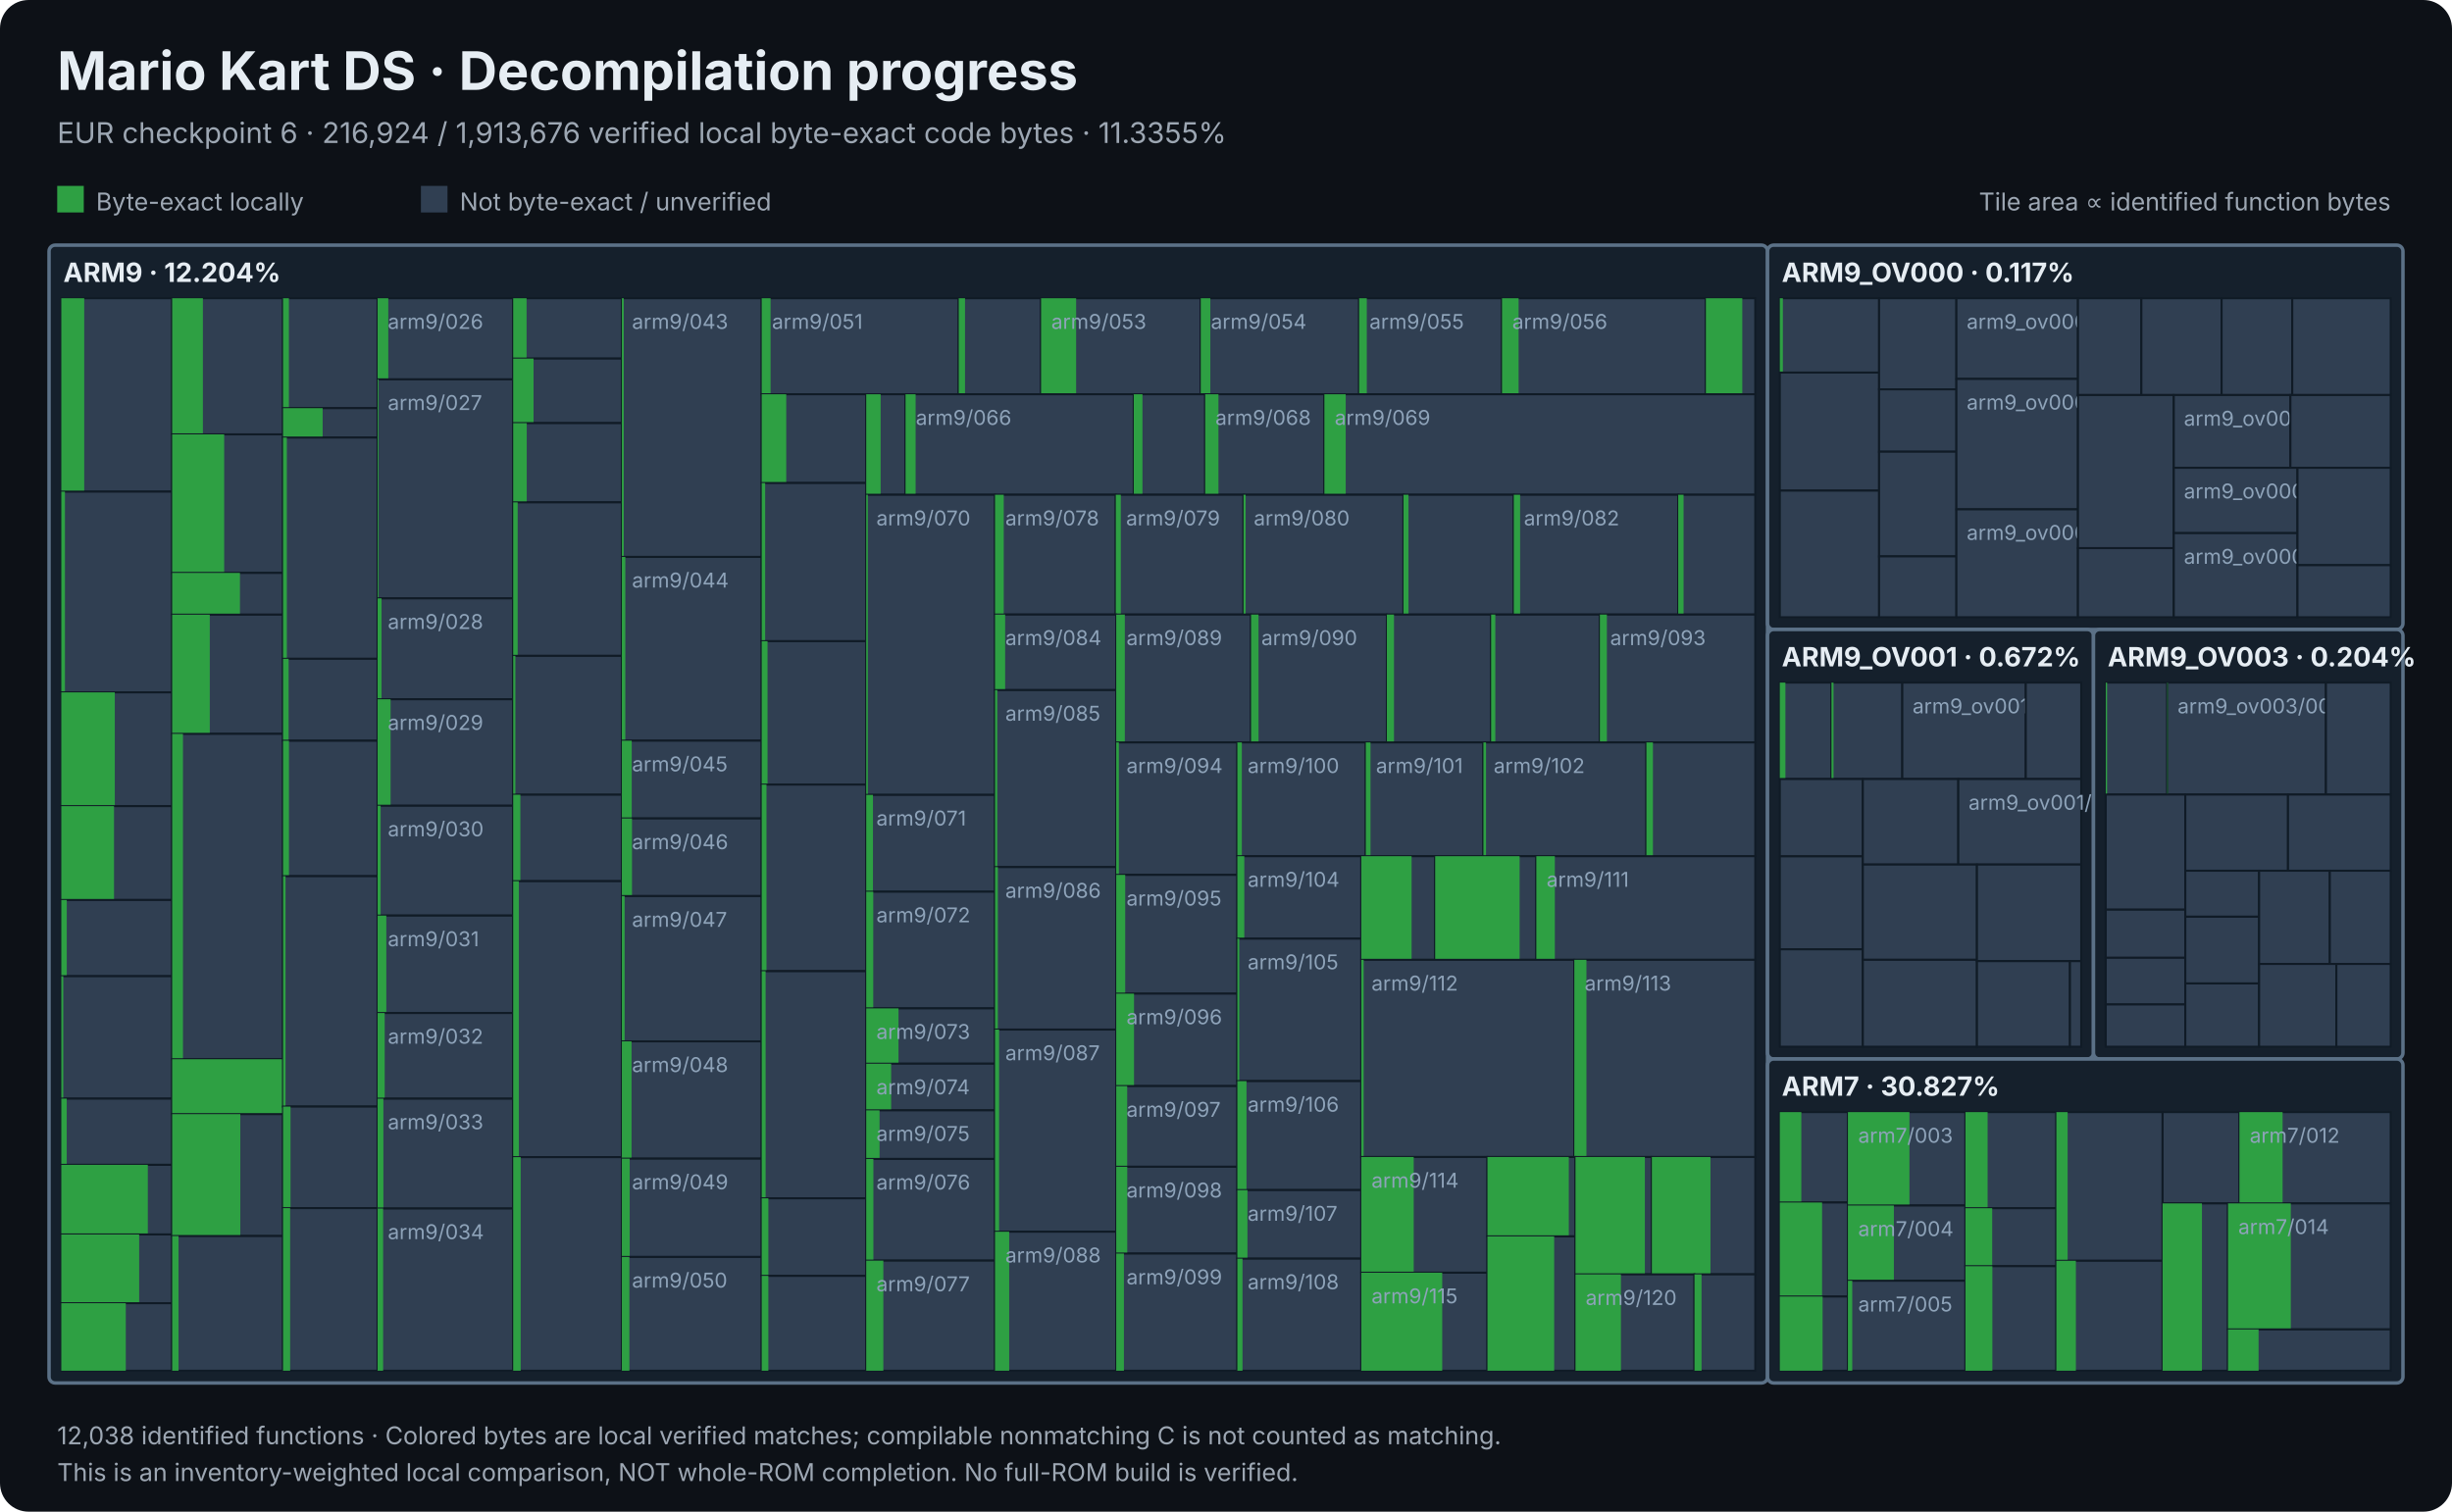
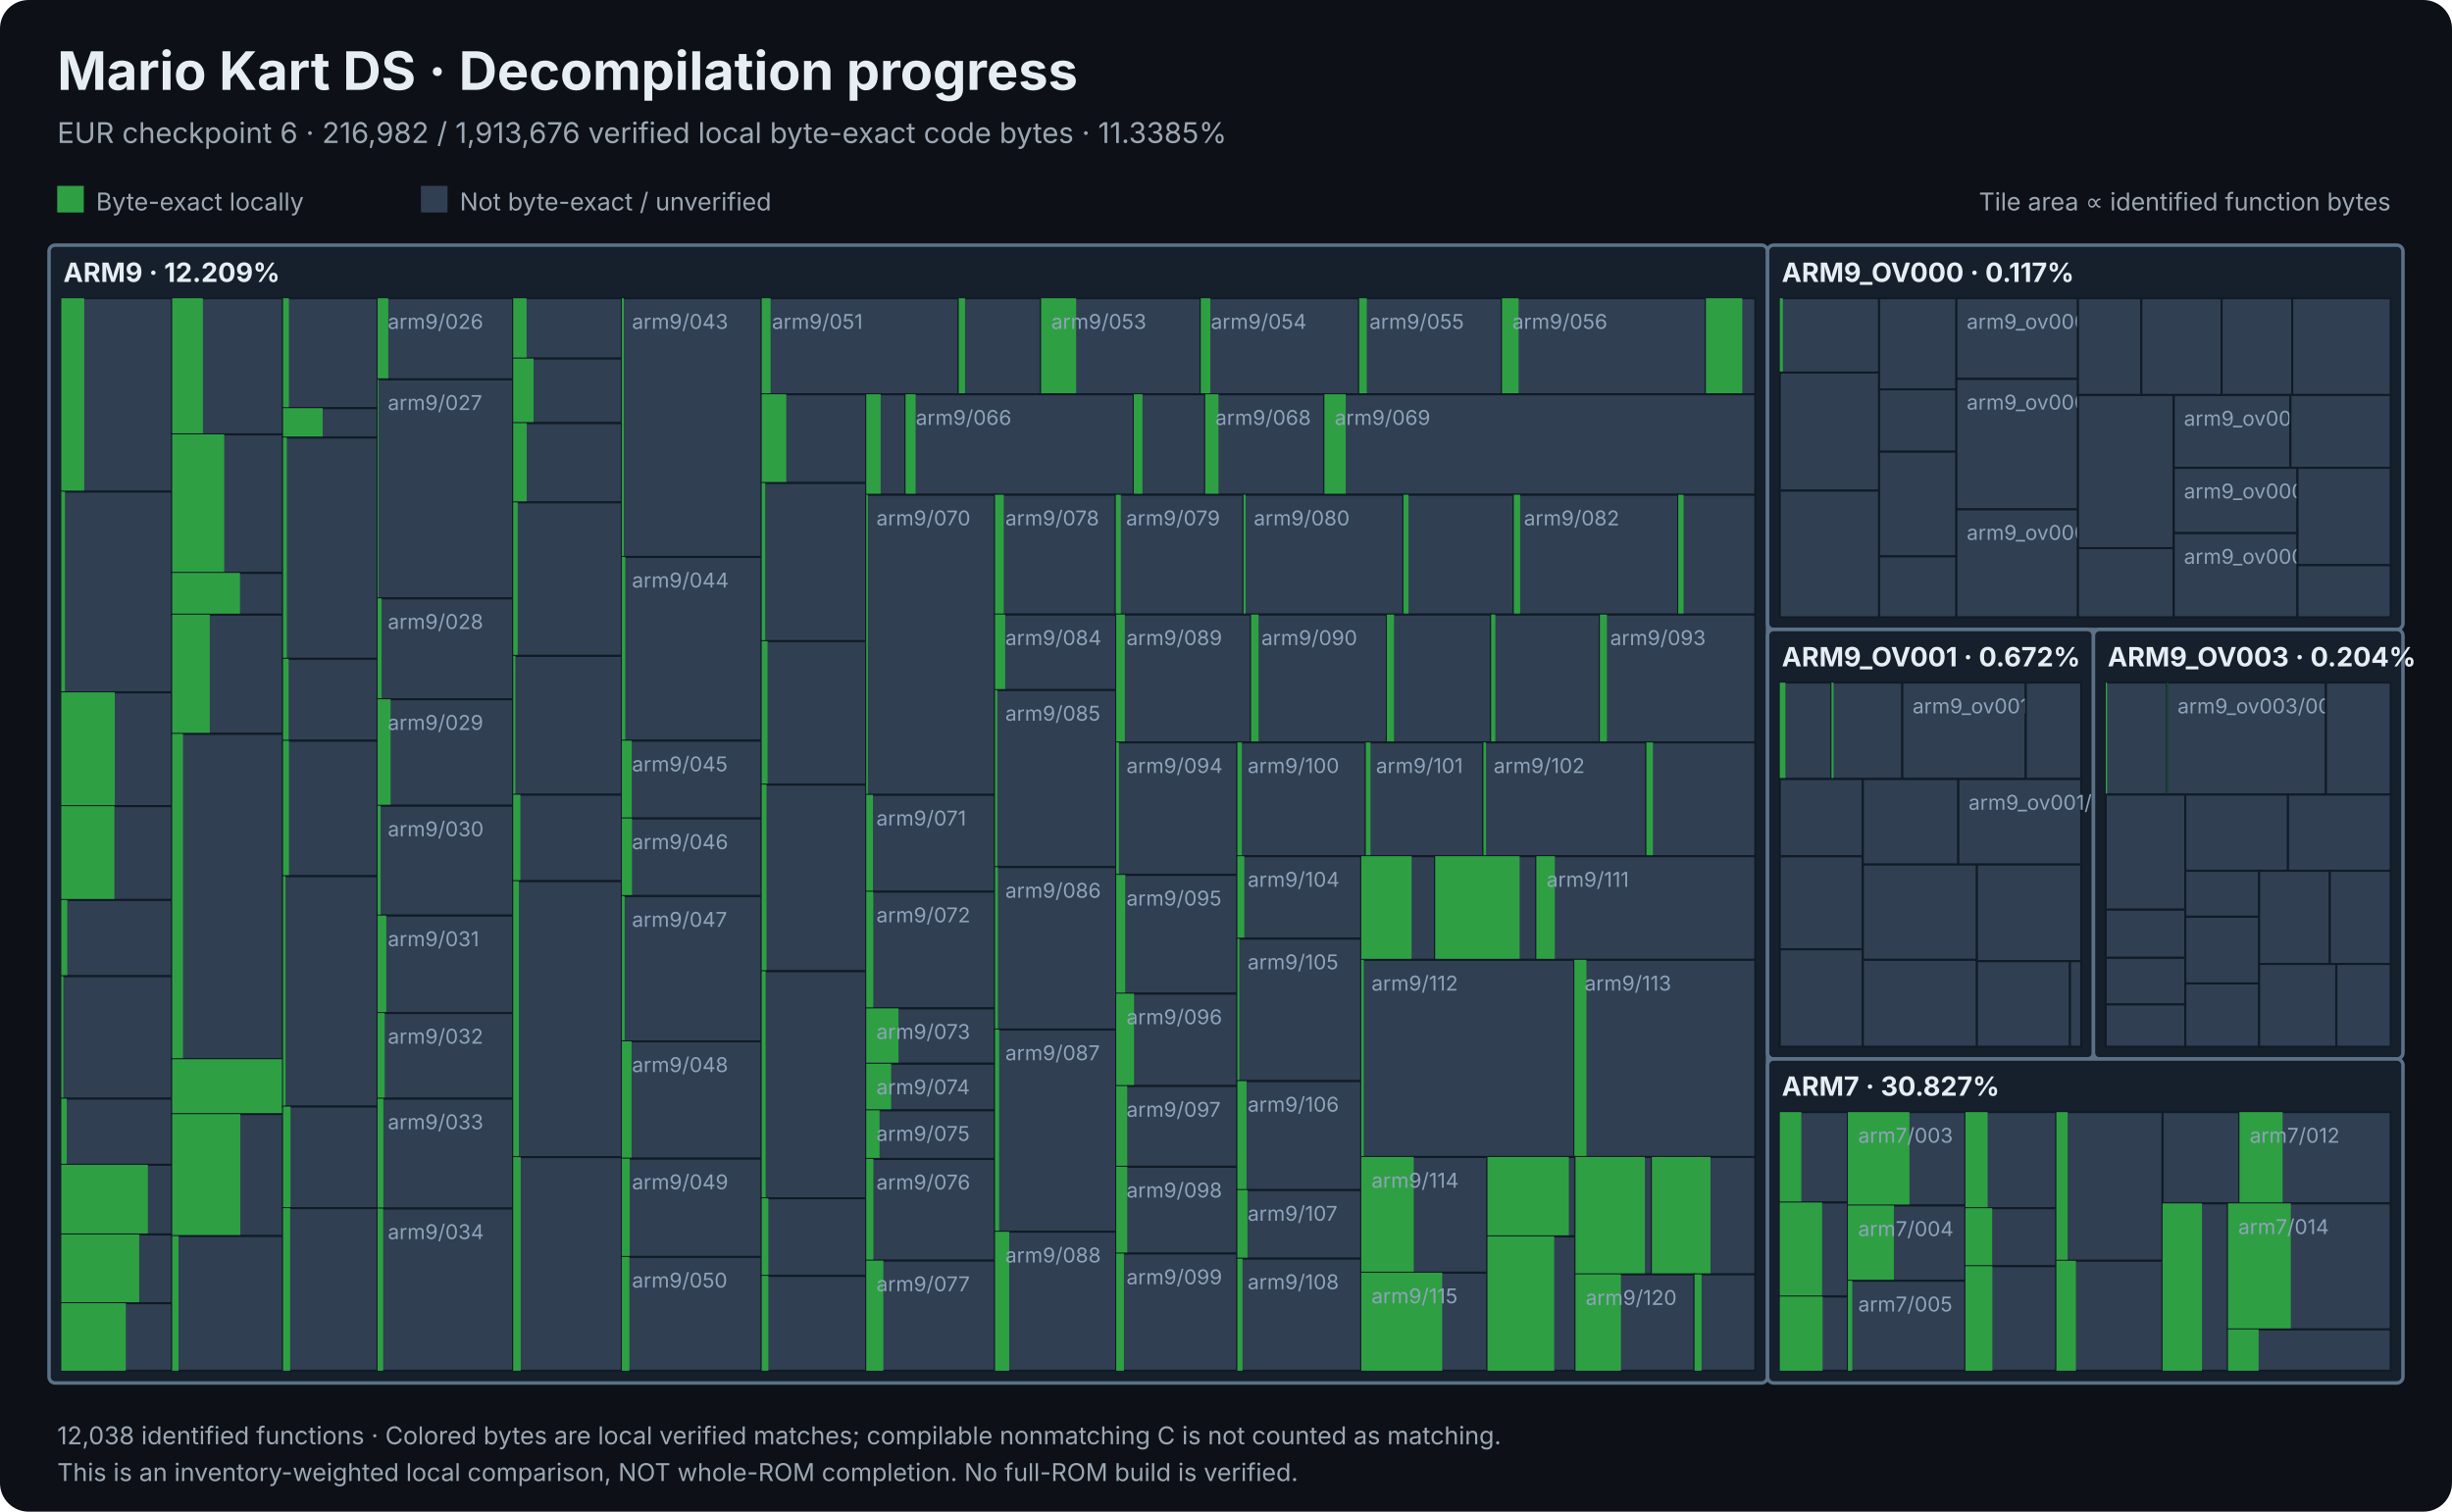
<svg xmlns="http://www.w3.org/2000/svg" viewBox="0 0 1200 740" width="1200" height="740" role="img" aria-label="Mario Kart DS local decompilation progress treemap">
  <rect width="1200" height="740" rx="14" fill="#0d1117" />
  <style>text{font-family:Inter,Segoe UI,Arial,sans-serif}.heading{fill:#e6edf3;font-weight:700}.light{fill:#9da7b3}.module{fill:#e6edf3;font-weight:700}.tile{fill:#8ea3b9;font-size:10px;pointer-events:none}</style>
  <text x="28" y="44" class="heading" font-size="26">Mario Kart DS · Decompilation progress</text>
-   <text x="28" y="70" class="light" font-size="14">EUR checkpoint 6 · 216,924 / 1,913,676 verified local byte-exact code bytes · 11.3355%</text>
+   <text x="28" y="70" class="light" font-size="14">EUR checkpoint 6 · 216,982 / 1,913,676 verified local byte-exact code bytes · 11.3385%</text>
  <rect x="28" y="91" width="13" height="13" fill="#2ea043" />
  <text x="47" y="103" class="light" font-size="12">Byte-exact locally</text>
  <rect x="206" y="91" width="13" height="13" fill="#303f52" />
  <text x="225" y="103" class="light" font-size="12">Not byte-exact / unverified</text>
  <text x="1170" y="103" text-anchor="end" class="light" font-size="12">Tile area ∝ identified function bytes</text>
  <rect x="24.00" y="120.00" width="841.03" height="557.00" rx="3" fill="#15202c" stroke="#5b7187" stroke-width="1.7" />
  <rect x="30.00" y="146.00" width="54.26" height="94.67" fill="#303f52" stroke="#101b26" stroke-width="1" />
  <rect x="30.00" y="146.00" width="11.215" height="94.67" fill="#2ea043" />
  <rect x="30.00" y="240.67" width="54.26" height="98.25" fill="#303f52" stroke="#101b26" stroke-width="1" />
  <rect x="30.00" y="240.67" width="1.788" height="98.25" fill="#2ea043" />
  <rect x="30.00" y="338.93" width="54.26" height="55.70" fill="#303f52" stroke="#101b26" stroke-width="1" />
  <rect x="30.00" y="338.93" width="26.177" height="55.70" fill="#2ea043" />
  <rect x="30.00" y="394.62" width="54.26" height="45.95" fill="#303f52" stroke="#101b26" stroke-width="1" />
-   <rect x="30.00" y="394.62" width="25.806" height="45.95" fill="#2ea043" />
+   <rect x="30.00" y="394.62" width="25.996" height="45.95" fill="#2ea043" />
  <rect x="30.00" y="440.57" width="54.26" height="37.31" fill="#303f52" stroke="#101b26" stroke-width="1" />
-   <rect x="30.00" y="440.57" width="2.672" height="37.31" fill="#2ea043" />
+   <rect x="30.00" y="440.57" width="2.922" height="37.31" fill="#2ea043" />
  <rect x="30.00" y="477.88" width="54.26" height="59.93" fill="#303f52" stroke="#101b26" stroke-width="1" />
  <rect x="30.00" y="477.88" width="0.977" height="59.93" fill="#2ea043" />
  <rect x="30.00" y="537.81" width="54.26" height="32.41" fill="#303f52" stroke="#101b26" stroke-width="1" />
  <rect x="30.00" y="537.81" width="2.653" height="32.41" fill="#2ea043" />
  <rect x="30.00" y="570.22" width="54.26" height="34.08" fill="#303f52" stroke="#101b26" stroke-width="1" />
  <rect x="30.00" y="570.22" width="42.338" height="34.08" fill="#2ea043" />
  <rect x="30.00" y="604.30" width="54.26" height="33.65" fill="#303f52" stroke="#101b26" stroke-width="1" />
  <rect x="30.00" y="604.30" width="38.109" height="33.65" fill="#2ea043" />
  <rect x="30.00" y="637.95" width="54.26" height="33.05" fill="#303f52" stroke="#101b26" stroke-width="1" />
  <rect x="30.00" y="637.95" width="31.558" height="33.05" fill="#2ea043" />
  <rect x="84.26" y="146.00" width="54.26" height="66.64" fill="#303f52" stroke="#101b26" stroke-width="1" />
  <rect x="84.26" y="146.00" width="15.034" height="66.64" fill="#2ea043" />
  <rect x="84.26" y="212.64" width="54.26" height="67.81" fill="#303f52" stroke="#101b26" stroke-width="1" />
  <rect x="84.26" y="212.64" width="25.451" height="67.81" fill="#2ea043" />
  <rect x="84.26" y="280.45" width="54.26" height="20.44" fill="#303f52" stroke="#101b26" stroke-width="1" />
  <rect x="84.26" y="280.45" width="33.169" height="20.44" fill="#2ea043" />
  <rect x="84.26" y="300.89" width="54.26" height="58.35" fill="#303f52" stroke="#101b26" stroke-width="1" />
  <rect x="84.26" y="300.89" width="18.409" height="58.35" fill="#2ea043" />
  <rect x="84.26" y="359.24" width="54.26" height="159.28" fill="#303f52" stroke="#101b26" stroke-width="1" />
  <rect x="84.26" y="359.24" width="5.281" height="159.28" fill="#2ea043" />
  <rect x="84.26" y="518.52" width="54.26" height="26.87" fill="#303f52" stroke="#101b26" stroke-width="1" />
  <rect x="84.26" y="518.52" width="54.265" height="26.87" fill="#2ea043" />
  <rect x="84.26" y="545.39" width="54.26" height="59.68" fill="#303f52" stroke="#101b26" stroke-width="1" />
  <rect x="84.26" y="545.39" width="33.344" height="59.68" fill="#2ea043" />
  <rect x="84.26" y="605.07" width="54.26" height="65.93" fill="#303f52" stroke="#101b26" stroke-width="1" />
  <rect x="84.26" y="605.07" width="3.119" height="65.93" fill="#2ea043" />
  <rect x="138.52" y="146.00" width="46.28" height="53.80" fill="#303f52" stroke="#101b26" stroke-width="1" />
  <rect x="138.52" y="146.00" width="2.861" height="53.80" fill="#2ea043" />
  <rect x="138.52" y="199.80" width="46.28" height="14.40" fill="#303f52" stroke="#101b26" stroke-width="1" />
  <rect x="138.52" y="199.80" width="19.378" height="14.40" fill="#2ea043" />
  <rect x="138.52" y="214.20" width="46.28" height="108.30" fill="#303f52" stroke="#101b26" stroke-width="1" />
  <rect x="138.52" y="214.20" width="1.864" height="108.30" fill="#2ea043" />
  <rect x="138.52" y="322.50" width="46.28" height="40.12" fill="#303f52" stroke="#101b26" stroke-width="1" />
  <rect x="138.52" y="322.50" width="2.733" height="40.12" fill="#2ea043" />
  <rect x="138.52" y="362.62" width="46.28" height="66.30" fill="#303f52" stroke="#101b26" stroke-width="1" />
  <rect x="138.52" y="362.62" width="2.894" height="66.30" fill="#2ea043" />
  <rect x="138.52" y="428.92" width="46.28" height="112.77" fill="#303f52" stroke="#101b26" stroke-width="1" />
  <rect x="138.52" y="428.92" width="1.227" height="112.77" fill="#2ea043" />
  <rect x="138.52" y="541.70" width="46.28" height="49.72" fill="#303f52" stroke="#101b26" stroke-width="1" />
  <rect x="138.52" y="541.70" width="3.659" height="49.72" fill="#2ea043" />
  <rect x="138.52" y="591.41" width="46.28" height="79.59" fill="#303f52" stroke="#101b26" stroke-width="1" />
  <rect x="138.52" y="591.41" width="3.476" height="79.59" fill="#2ea043" />
  <rect x="184.80" y="146.00" width="66.35" height="39.71" fill="#303f52" stroke="#101b26" stroke-width="1" />
  <rect x="184.80" y="146.00" width="5.225" height="39.71" fill="#2ea043" />
  <text x="189.8" y="161.0" class="tile">arm9/026</text>
  <rect x="184.80" y="185.71" width="66.35" height="107.21" fill="#303f52" stroke="#101b26" stroke-width="1" />
  <rect x="184.80" y="185.71" width="0.442" height="107.21" fill="#2ea043" />
  <text x="189.8" y="200.7" class="tile">arm9/027</text>
  <rect x="184.80" y="292.92" width="66.35" height="49.38" fill="#303f52" stroke="#101b26" stroke-width="1" />
  <rect x="184.80" y="292.92" width="1.930" height="49.38" fill="#2ea043" />
  <text x="189.8" y="307.9" class="tile">arm9/028</text>
  <rect x="184.80" y="342.31" width="66.35" height="52.12" fill="#303f52" stroke="#101b26" stroke-width="1" />
  <rect x="184.80" y="342.31" width="6.347" height="52.12" fill="#2ea043" />
  <text x="189.8" y="357.3" class="tile">arm9/029</text>
  <rect x="184.80" y="394.43" width="66.35" height="53.78" fill="#303f52" stroke="#101b26" stroke-width="1" />
  <rect x="184.80" y="394.43" width="1.471" height="53.78" fill="#2ea043" />
  <text x="189.8" y="409.4" class="tile">arm9/030</text>
  <rect x="184.80" y="448.21" width="66.35" height="47.69" fill="#303f52" stroke="#101b26" stroke-width="1" />
  <rect x="184.80" y="448.21" width="4.259" height="47.69" fill="#2ea043" />
  <text x="189.8" y="463.2" class="tile">arm9/031</text>
  <rect x="184.80" y="495.90" width="66.35" height="41.94" fill="#303f52" stroke="#101b26" stroke-width="1" />
  <rect x="184.80" y="495.90" width="3.462" height="41.94" fill="#2ea043" />
  <text x="189.8" y="510.9" class="tile">arm9/032</text>
  <rect x="184.80" y="537.83" width="66.35" height="53.77" fill="#303f52" stroke="#101b26" stroke-width="1" />
  <rect x="184.80" y="537.83" width="2.828" height="53.77" fill="#2ea043" />
  <text x="189.8" y="552.8" class="tile">arm9/033</text>
  <rect x="184.80" y="591.60" width="66.35" height="79.40" fill="#303f52" stroke="#101b26" stroke-width="1" />
  <rect x="184.80" y="591.60" width="2.699" height="79.40" fill="#2ea043" />
  <text x="189.8" y="606.6" class="tile">arm9/034</text>
  <rect x="251.16" y="146.00" width="53.18" height="29.53" fill="#303f52" stroke="#101b26" stroke-width="1" />
  <rect x="251.16" y="146.00" width="6.540" height="29.53" fill="#2ea043" />
  <rect x="251.16" y="175.53" width="53.18" height="31.60" fill="#303f52" stroke="#101b26" stroke-width="1" />
  <rect x="251.16" y="175.53" width="9.959" height="31.60" fill="#2ea043" />
  <rect x="251.16" y="207.13" width="53.18" height="38.79" fill="#303f52" stroke="#101b26" stroke-width="1" />
  <rect x="251.16" y="207.13" width="6.618" height="38.79" fill="#2ea043" />
  <rect x="251.16" y="245.92" width="53.18" height="75.14" fill="#303f52" stroke="#101b26" stroke-width="1" />
  <rect x="251.16" y="245.92" width="2.189" height="75.14" fill="#2ea043" />
  <rect x="251.16" y="321.06" width="53.18" height="67.98" fill="#303f52" stroke="#101b26" stroke-width="1" />
  <rect x="251.16" y="321.06" width="1.063" height="67.98" fill="#2ea043" />
  <rect x="251.16" y="389.04" width="53.18" height="42.31" fill="#303f52" stroke="#101b26" stroke-width="1" />
  <rect x="251.16" y="389.04" width="3.504" height="42.31" fill="#2ea043" />
  <rect x="251.16" y="431.36" width="53.18" height="135.10" fill="#303f52" stroke="#101b26" stroke-width="1" />
  <rect x="251.16" y="431.36" width="2.776" height="135.10" fill="#2ea043" />
  <rect x="251.16" y="566.45" width="53.18" height="104.55" fill="#303f52" stroke="#101b26" stroke-width="1" />
  <rect x="251.16" y="566.45" width="3.659" height="104.55" fill="#2ea043" />
  <rect x="304.34" y="146.00" width="68.42" height="126.63" fill="#303f52" stroke="#101b26" stroke-width="1" />
  <rect x="304.34" y="146.00" width="0.925" height="126.63" fill="#2ea043" />
  <text x="309.3" y="161.0" class="tile">arm9/043</text>
  <rect x="304.34" y="272.63" width="68.42" height="89.96" fill="#303f52" stroke="#101b26" stroke-width="1" />
  <rect x="304.34" y="272.63" width="1.690" height="89.96" fill="#2ea043" />
  <text x="309.3" y="287.6" class="tile">arm9/044</text>
  <rect x="304.34" y="362.58" width="68.42" height="38.08" fill="#303f52" stroke="#101b26" stroke-width="1" />
  <rect x="304.34" y="362.58" width="4.827" height="38.08" fill="#2ea043" />
  <text x="309.3" y="377.6" class="tile">arm9/045</text>
  <rect x="304.34" y="400.66" width="68.42" height="37.99" fill="#303f52" stroke="#101b26" stroke-width="1" />
  <rect x="304.34" y="400.66" width="4.953" height="37.99" fill="#2ea043" />
  <text x="309.3" y="415.7" class="tile">arm9/046</text>
  <rect x="304.34" y="438.65" width="68.42" height="71.12" fill="#303f52" stroke="#101b26" stroke-width="1" />
  <rect x="304.34" y="438.65" width="1.349" height="71.12" fill="#2ea043" />
  <text x="309.3" y="453.7" class="tile">arm9/047</text>
  <rect x="304.34" y="509.77" width="68.42" height="57.42" fill="#303f52" stroke="#101b26" stroke-width="1" />
  <rect x="304.34" y="509.77" width="4.731" height="57.42" fill="#2ea043" />
  <text x="309.3" y="524.8" class="tile">arm9/048</text>
  <rect x="304.34" y="567.19" width="68.42" height="48.12" fill="#303f52" stroke="#101b26" stroke-width="1" />
  <rect x="304.34" y="567.19" width="3.833" height="48.12" fill="#2ea043" />
  <text x="309.3" y="582.2" class="tile">arm9/049</text>
  <rect x="304.34" y="615.31" width="68.42" height="55.69" fill="#303f52" stroke="#101b26" stroke-width="1" />
  <rect x="304.34" y="615.31" width="3.681" height="55.69" fill="#2ea043" />
  <text x="309.3" y="630.3" class="tile">arm9/050</text>
  <rect x="372.77" y="146.00" width="96.43" height="47.00" fill="#303f52" stroke="#101b26" stroke-width="1" />
  <rect x="372.77" y="146.00" width="4.348" height="47.00" fill="#2ea043" />
  <text x="377.8" y="161.0" class="tile">arm9/051</text>
  <rect x="469.20" y="146.00" width="40.30" height="47.00" fill="#303f52" stroke="#101b26" stroke-width="1" />
  <rect x="469.20" y="146.00" width="3.076" height="47.00" fill="#2ea043" />
  <rect x="509.50" y="146.00" width="78.14" height="47.00" fill="#303f52" stroke="#101b26" stroke-width="1" />
  <rect x="509.50" y="146.00" width="17.155" height="47.00" fill="#2ea043" />
  <text x="514.5" y="161.0" class="tile">arm9/053</text>
  <rect x="587.64" y="146.00" width="77.53" height="47.00" fill="#303f52" stroke="#101b26" stroke-width="1" />
  <rect x="587.64" y="146.00" width="4.693" height="47.00" fill="#2ea043" />
  <text x="592.6" y="161.0" class="tile">arm9/054</text>
  <rect x="665.16" y="146.00" width="69.92" height="47.00" fill="#303f52" stroke="#101b26" stroke-width="1" />
  <rect x="665.16" y="146.00" width="3.738" height="47.00" fill="#2ea043" />
  <text x="670.2" y="161.0" class="tile">arm9/055</text>
  <rect x="735.08" y="146.00" width="99.77" height="47.00" fill="#303f52" stroke="#101b26" stroke-width="1" />
  <rect x="735.08" y="146.00" width="8.113" height="47.00" fill="#2ea043" />
  <text x="740.1" y="161.0" class="tile">arm9/056</text>
  <rect x="834.85" y="146.00" width="24.18" height="47.00" fill="#303f52" stroke="#101b26" stroke-width="1" />
  <rect x="834.85" y="146.00" width="17.817" height="47.00" fill="#2ea043" />
  <rect x="372.77" y="193.00" width="51.16" height="43.45" fill="#303f52" stroke="#101b26" stroke-width="1" />
  <rect x="372.77" y="193.00" width="12.017" height="43.45" fill="#2ea043" />
  <rect x="372.77" y="236.45" width="51.16" height="77.43" fill="#303f52" stroke="#101b26" stroke-width="1" />
  <rect x="372.77" y="236.45" width="1.698" height="77.43" fill="#2ea043" />
  <rect x="372.77" y="313.88" width="51.16" height="70.22" fill="#303f52" stroke="#101b26" stroke-width="1" />
  <rect x="372.77" y="313.88" width="2.857" height="70.22" fill="#2ea043" />
  <rect x="372.77" y="384.09" width="51.16" height="91.33" fill="#303f52" stroke="#101b26" stroke-width="1" />
  <rect x="372.77" y="384.09" width="2.347" height="91.33" fill="#2ea043" />
  <rect x="372.77" y="475.43" width="51.16" height="111.18" fill="#303f52" stroke="#101b26" stroke-width="1" />
  <rect x="372.77" y="475.43" width="1.917" height="111.18" fill="#2ea043" />
  <rect x="372.77" y="586.61" width="51.16" height="37.96" fill="#303f52" stroke="#101b26" stroke-width="1" />
  <rect x="372.77" y="586.61" width="3.266" height="37.96" fill="#2ea043" />
  <rect x="372.77" y="624.57" width="51.16" height="46.43" fill="#303f52" stroke="#101b26" stroke-width="1" />
  <rect x="372.77" y="624.57" width="3.261" height="46.43" fill="#2ea043" />
  <rect x="423.93" y="193.00" width="19.24" height="49.20" fill="#303f52" stroke="#101b26" stroke-width="1" />
  <rect x="423.93" y="193.00" width="7.054" height="49.20" fill="#2ea043" />
  <rect x="443.17" y="193.00" width="111.70" height="49.20" fill="#303f52" stroke="#101b26" stroke-width="1" />
  <rect x="443.17" y="193.00" width="4.926" height="49.20" fill="#2ea043" />
  <text x="448.2" y="208.0" class="tile">arm9/066</text>
  <rect x="554.87" y="193.00" width="34.95" height="49.20" fill="#303f52" stroke="#101b26" stroke-width="1" />
  <rect x="554.87" y="193.00" width="4.243" height="49.20" fill="#2ea043" />
  <rect x="589.82" y="193.00" width="58.33" height="49.20" fill="#303f52" stroke="#101b26" stroke-width="1" />
  <rect x="589.82" y="193.00" width="6.484" height="49.20" fill="#2ea043" />
  <text x="594.8" y="208.0" class="tile">arm9/068</text>
  <rect x="648.15" y="193.00" width="210.88" height="49.20" fill="#303f52" stroke="#101b26" stroke-width="1" />
  <rect x="648.15" y="193.00" width="10.435" height="49.20" fill="#2ea043" />
  <text x="653.2" y="208.0" class="tile">arm9/069</text>
  <rect x="423.93" y="242.20" width="63.03" height="146.92" fill="#303f52" stroke="#101b26" stroke-width="1" />
  <rect x="423.93" y="242.20" width="0.789" height="146.92" fill="#2ea043" />
  <text x="428.9" y="257.2" class="tile">arm9/070</text>
  <rect x="423.93" y="389.12" width="63.03" height="47.39" fill="#303f52" stroke="#101b26" stroke-width="1" />
  <rect x="423.93" y="389.12" width="3.287" height="47.39" fill="#2ea043" />
  <text x="428.9" y="404.1" class="tile">arm9/071</text>
  <rect x="423.93" y="436.51" width="63.03" height="57.12" fill="#303f52" stroke="#101b26" stroke-width="1" />
  <rect x="423.93" y="436.51" width="3.436" height="57.12" fill="#2ea043" />
  <text x="428.9" y="451.5" class="tile">arm9/072</text>
  <rect x="423.93" y="493.63" width="63.03" height="27.06" fill="#303f52" stroke="#101b26" stroke-width="1" />
  <rect x="423.93" y="493.63" width="15.793" height="27.06" fill="#2ea043" />
  <text x="428.9" y="508.6" class="tile">arm9/073</text>
  <rect x="423.93" y="520.70" width="63.03" height="22.84" fill="#303f52" stroke="#101b26" stroke-width="1" />
  <rect x="423.93" y="520.70" width="12.192" height="22.84" fill="#2ea043" />
  <text x="428.9" y="535.7" class="tile">arm9/074</text>
  <rect x="423.93" y="543.54" width="63.03" height="23.80" fill="#303f52" stroke="#101b26" stroke-width="1" />
  <rect x="423.93" y="543.54" width="6.518" height="23.80" fill="#2ea043" />
  <text x="428.9" y="558.5" class="tile">arm9/075</text>
  <rect x="423.93" y="567.34" width="63.03" height="49.77" fill="#303f52" stroke="#101b26" stroke-width="1" />
  <rect x="423.93" y="567.34" width="3.505" height="49.77" fill="#2ea043" />
  <text x="428.9" y="582.3" class="tile">arm9/076</text>
  <rect x="423.93" y="617.11" width="63.03" height="53.89" fill="#303f52" stroke="#101b26" stroke-width="1" />
  <rect x="423.93" y="617.11" width="8.371" height="53.89" fill="#2ea043" />
  <text x="428.9" y="632.1" class="tile">arm9/077</text>
  <rect x="486.96" y="242.20" width="59.11" height="58.65" fill="#303f52" stroke="#101b26" stroke-width="1" />
  <rect x="486.96" y="242.20" width="4.270" height="58.65" fill="#2ea043" />
  <text x="492.0" y="257.2" class="tile">arm9/078</text>
  <rect x="546.07" y="242.20" width="62.50" height="58.65" fill="#303f52" stroke="#101b26" stroke-width="1" />
  <rect x="546.07" y="242.20" width="2.443" height="58.65" fill="#2ea043" />
  <text x="551.1" y="257.2" class="tile">arm9/079</text>
  <rect x="608.57" y="242.20" width="78.28" height="58.65" fill="#303f52" stroke="#101b26" stroke-width="1" />
  <rect x="608.57" y="242.20" width="1.041" height="58.65" fill="#2ea043" />
  <text x="613.6" y="257.2" class="tile">arm9/080</text>
  <rect x="686.85" y="242.20" width="54.00" height="58.65" fill="#303f52" stroke="#101b26" stroke-width="1" />
  <rect x="686.85" y="242.20" width="2.465" height="58.65" fill="#2ea043" />
  <rect x="740.84" y="242.20" width="80.48" height="58.65" fill="#303f52" stroke="#101b26" stroke-width="1" />
  <rect x="740.84" y="242.20" width="3.102" height="58.65" fill="#2ea043" />
  <text x="745.8" y="257.2" class="tile">arm9/082</text>
  <rect x="821.32" y="242.20" width="37.71" height="58.65" fill="#303f52" stroke="#101b26" stroke-width="1" />
  <rect x="821.32" y="242.20" width="2.613" height="58.65" fill="#2ea043" />
  <rect x="486.96" y="300.85" width="59.32" height="36.97" fill="#303f52" stroke="#101b26" stroke-width="1" />
  <rect x="486.96" y="300.85" width="4.954" height="36.97" fill="#2ea043" />
  <text x="492.0" y="315.8" class="tile">arm9/084</text>
  <rect x="486.96" y="337.82" width="59.32" height="86.64" fill="#303f52" stroke="#101b26" stroke-width="1" />
  <rect x="486.96" y="337.82" width="1.122" height="86.64" fill="#2ea043" />
  <text x="492.0" y="352.8" class="tile">arm9/085</text>
  <rect x="486.96" y="424.47" width="59.32" height="79.53" fill="#303f52" stroke="#101b26" stroke-width="1" />
  <rect x="486.96" y="424.47" width="1.394" height="79.53" fill="#2ea043" />
  <text x="492.0" y="439.5" class="tile">arm9/086</text>
  <rect x="486.96" y="504.00" width="59.32" height="98.96" fill="#303f52" stroke="#101b26" stroke-width="1" />
  <rect x="486.96" y="504.00" width="1.996" height="98.96" fill="#2ea043" />
  <text x="492.0" y="519.0" class="tile">arm9/087</text>
  <rect x="486.96" y="602.96" width="59.32" height="68.04" fill="#303f52" stroke="#101b26" stroke-width="1" />
  <rect x="486.96" y="602.96" width="6.941" height="68.04" fill="#2ea043" />
  <text x="492.0" y="618.0" class="tile">arm9/088</text>
  <rect x="546.28" y="300.85" width="65.98" height="62.59" fill="#303f52" stroke="#101b26" stroke-width="1" />
  <rect x="546.28" y="300.85" width="4.201" height="62.59" fill="#2ea043" />
  <text x="551.3" y="315.8" class="tile">arm9/089</text>
  <rect x="612.26" y="300.85" width="66.47" height="62.59" fill="#303f52" stroke="#101b26" stroke-width="1" />
  <rect x="612.26" y="300.85" width="3.663" height="62.59" fill="#2ea043" />
  <text x="617.3" y="315.8" class="tile">arm9/090</text>
  <rect x="678.73" y="300.85" width="51.02" height="62.59" fill="#303f52" stroke="#101b26" stroke-width="1" />
  <rect x="678.73" y="300.85" width="3.484" height="62.59" fill="#2ea043" />
  <rect x="729.75" y="300.85" width="53.24" height="62.59" fill="#303f52" stroke="#101b26" stroke-width="1" />
  <rect x="729.75" y="300.85" width="2.051" height="62.59" fill="#2ea043" />
  <rect x="782.98" y="300.85" width="76.05" height="62.59" fill="#303f52" stroke="#101b26" stroke-width="1" />
  <rect x="782.98" y="300.85" width="3.424" height="62.59" fill="#2ea043" />
  <text x="788.0" y="315.8" class="tile">arm9/093</text>
  <rect x="546.28" y="363.44" width="59.28" height="64.83" fill="#303f52" stroke="#101b26" stroke-width="1" />
  <rect x="546.28" y="363.44" width="1.288" height="64.83" fill="#2ea043" />
  <text x="551.3" y="378.4" class="tile">arm9/094</text>
  <rect x="546.28" y="428.27" width="59.28" height="58.15" fill="#303f52" stroke="#101b26" stroke-width="1" />
  <rect x="546.28" y="428.27" width="4.393" height="58.15" fill="#2ea043" />
  <text x="551.3" y="443.3" class="tile">arm9/095</text>
  <rect x="546.28" y="486.42" width="59.28" height="45.24" fill="#303f52" stroke="#101b26" stroke-width="1" />
  <rect x="546.28" y="486.42" width="8.704" height="45.24" fill="#2ea043" />
  <text x="551.3" y="501.4" class="tile">arm9/096</text>
  <rect x="546.28" y="531.66" width="59.28" height="39.50" fill="#303f52" stroke="#101b26" stroke-width="1" />
  <rect x="546.28" y="531.66" width="5.363" height="39.50" fill="#2ea043" />
  <text x="551.3" y="546.7" class="tile">arm9/097</text>
  <rect x="546.28" y="571.16" width="59.28" height="42.50" fill="#303f52" stroke="#101b26" stroke-width="1" />
  <rect x="546.28" y="571.16" width="5.396" height="42.50" fill="#2ea043" />
  <text x="551.3" y="586.2" class="tile">arm9/098</text>
  <rect x="546.28" y="613.65" width="59.28" height="57.35" fill="#303f52" stroke="#101b26" stroke-width="1" />
  <rect x="546.28" y="613.65" width="3.759" height="57.35" fill="#2ea043" />
  <text x="551.3" y="628.7" class="tile">arm9/099</text>
  <rect x="605.56" y="363.44" width="62.85" height="55.69" fill="#303f52" stroke="#101b26" stroke-width="1" />
  <rect x="605.56" y="363.44" width="2.193" height="55.69" fill="#2ea043" />
  <text x="610.6" y="378.4" class="tile">arm9/100</text>
  <rect x="668.42" y="363.44" width="57.56" height="55.69" fill="#303f52" stroke="#101b26" stroke-width="1" />
  <rect x="668.42" y="363.44" width="2.294" height="55.69" fill="#2ea043" />
  <text x="673.4" y="378.4" class="tile">arm9/101</text>
  <rect x="725.98" y="363.44" width="79.76" height="55.69" fill="#303f52" stroke="#101b26" stroke-width="1" />
  <rect x="725.98" y="363.44" width="1.275" height="55.69" fill="#2ea043" />
  <text x="731.0" y="378.4" class="tile">arm9/102</text>
  <rect x="805.74" y="363.44" width="53.30" height="55.69" fill="#303f52" stroke="#101b26" stroke-width="1" />
  <rect x="805.74" y="363.44" width="3.200" height="55.69" fill="#2ea043" />
  <rect x="605.56" y="419.13" width="60.64" height="40.36" fill="#303f52" stroke="#101b26" stroke-width="1" />
  <rect x="605.56" y="419.13" width="3.397" height="40.36" fill="#2ea043" />
  <text x="610.6" y="434.1" class="tile">arm9/104</text>
  <rect x="605.56" y="459.49" width="60.64" height="69.74" fill="#303f52" stroke="#101b26" stroke-width="1" />
  <rect x="605.56" y="459.49" width="0.938" height="69.74" fill="#2ea043" />
  <text x="610.6" y="474.5" class="tile">arm9/105</text>
  <rect x="605.56" y="529.23" width="60.64" height="53.35" fill="#303f52" stroke="#101b26" stroke-width="1" />
  <rect x="605.56" y="529.23" width="4.473" height="53.35" fill="#2ea043" />
  <text x="610.6" y="544.2" class="tile">arm9/106</text>
  <rect x="605.56" y="582.58" width="60.64" height="33.57" fill="#303f52" stroke="#101b26" stroke-width="1" />
  <rect x="605.56" y="582.58" width="4.938" height="33.57" fill="#2ea043" />
  <text x="610.6" y="597.6" class="tile">arm9/107</text>
  <rect x="605.56" y="616.15" width="60.64" height="54.85" fill="#303f52" stroke="#101b26" stroke-width="1" />
  <rect x="605.56" y="616.15" width="2.510" height="54.85" fill="#2ea043" />
  <text x="610.6" y="631.1" class="tile">arm9/108</text>
  <rect x="666.21" y="419.13" width="36.16" height="50.72" fill="#303f52" stroke="#101b26" stroke-width="1" />
  <rect x="666.21" y="419.13" width="24.616" height="50.72" fill="#2ea043" />
  <rect x="702.37" y="419.13" width="49.50" height="50.72" fill="#303f52" stroke="#101b26" stroke-width="1" />
  <rect x="702.37" y="419.13" width="41.321" height="50.72" fill="#2ea043" />
  <rect x="751.87" y="419.13" width="107.17" height="50.72" fill="#303f52" stroke="#101b26" stroke-width="1" />
  <rect x="751.87" y="419.13" width="9.065" height="50.72" fill="#2ea043" />
  <text x="756.9" y="434.1" class="tile">arm9/111</text>
  <rect x="666.21" y="469.86" width="104.26" height="96.52" fill="#303f52" stroke="#101b26" stroke-width="1" />
  <rect x="666.21" y="469.86" width="1.162" height="96.52" fill="#2ea043" />
  <text x="671.2" y="484.9" class="tile">arm9/112</text>
  <rect x="770.47" y="469.86" width="88.56" height="96.52" fill="#303f52" stroke="#101b26" stroke-width="1" />
  <rect x="770.47" y="469.86" width="5.926" height="96.52" fill="#2ea043" />
  <text x="775.5" y="484.9" class="tile">arm9/113</text>
  <rect x="666.21" y="566.38" width="61.76" height="56.64" fill="#303f52" stroke="#101b26" stroke-width="1" />
  <rect x="666.21" y="566.38" width="25.654" height="56.64" fill="#2ea043" />
  <text x="671.2" y="581.4" class="tile">arm9/114</text>
  <rect x="666.21" y="623.02" width="61.76" height="47.98" fill="#303f52" stroke="#101b26" stroke-width="1" />
  <rect x="666.21" y="623.02" width="39.605" height="47.98" fill="#2ea043" />
  <text x="671.2" y="638.0" class="tile">arm9/115</text>
  <rect x="727.96" y="566.38" width="43.08" height="38.85" fill="#303f52" stroke="#101b26" stroke-width="1" />
  <rect x="727.96" y="566.38" width="39.810" height="38.85" fill="#2ea043" />
  <rect x="727.96" y="605.23" width="43.08" height="65.77" fill="#303f52" stroke="#101b26" stroke-width="1" />
  <rect x="727.96" y="605.23" width="32.643" height="65.77" fill="#2ea043" />
  <rect x="771.05" y="566.38" width="37.37" height="57.45" fill="#303f52" stroke="#101b26" stroke-width="1" />
  <rect x="771.05" y="566.38" width="33.946" height="57.45" fill="#2ea043" />
  <rect x="808.42" y="566.38" width="50.62" height="57.45" fill="#303f52" stroke="#101b26" stroke-width="1" />
  <rect x="808.42" y="566.38" width="28.675" height="57.45" fill="#2ea043" />
  <rect x="771.05" y="623.83" width="58.23" height="47.17" fill="#303f52" stroke="#101b26" stroke-width="1" />
  <rect x="771.05" y="623.83" width="22.217" height="47.17" fill="#2ea043" />
  <text x="776.0" y="638.8" class="tile">arm9/120</text>
  <rect x="829.28" y="623.83" width="29.76" height="47.17" fill="#303f52" stroke="#101b26" stroke-width="1" />
  <rect x="829.28" y="623.83" width="3.447" height="47.17" fill="#2ea043" />
-   <text x="31.0" y="138.0" class="module" font-size="13">ARM9 · 12.204%</text>
+   <text x="31.0" y="138.0" class="module" font-size="13">ARM9 · 12.209%</text>
  <rect x="865.03" y="120.00" width="310.97" height="188.15" rx="3" fill="#15202c" stroke="#5b7187" stroke-width="1.7" />
  <rect x="871.03" y="146.00" width="48.58" height="36.39" fill="#303f52" stroke="#101b26" stroke-width="1" />
  <rect x="871.03" y="146.00" width="1.500" height="36.39" fill="#2ea043" />
  <rect x="871.03" y="182.39" width="48.58" height="57.78" fill="#303f52" stroke="#101b26" stroke-width="1" />
  <rect x="871.03" y="240.17" width="48.58" height="61.99" fill="#303f52" stroke="#101b26" stroke-width="1" />
  <rect x="919.62" y="146.00" width="37.84" height="44.59" fill="#303f52" stroke="#101b26" stroke-width="1" />
  <rect x="919.62" y="190.59" width="37.84" height="30.53" fill="#303f52" stroke="#101b26" stroke-width="1" />
  <rect x="919.62" y="221.12" width="37.84" height="51.24" fill="#303f52" stroke="#101b26" stroke-width="1" />
  <rect x="919.62" y="272.36" width="37.84" height="29.80" fill="#303f52" stroke="#101b26" stroke-width="1" />
  <rect x="957.45" y="146.00" width="59.50" height="39.50" fill="#303f52" stroke="#101b26" stroke-width="1" />
  <text x="962.5" y="161.0" class="tile">arm9_ov000/007</text>
  <rect x="957.45" y="185.50" width="59.50" height="63.84" fill="#303f52" stroke="#101b26" stroke-width="1" />
  <text x="962.5" y="200.5" class="tile">arm9_ov000/008</text>
  <rect x="957.45" y="249.34" width="59.50" height="52.81" fill="#303f52" stroke="#101b26" stroke-width="1" />
  <text x="962.5" y="264.3" class="tile">arm9_ov000/009</text>
  <rect x="1016.95" y="146.00" width="31.01" height="47.38" fill="#303f52" stroke="#101b26" stroke-width="1" />
  <rect x="1047.97" y="146.00" width="39.28" height="47.38" fill="#303f52" stroke="#101b26" stroke-width="1" />
  <rect x="1087.25" y="146.00" width="34.58" height="47.38" fill="#303f52" stroke="#101b26" stroke-width="1" />
  <rect x="1121.83" y="146.00" width="48.17" height="47.38" fill="#303f52" stroke="#101b26" stroke-width="1" />
  <rect x="1016.95" y="193.38" width="46.88" height="74.94" fill="#303f52" stroke="#101b26" stroke-width="1" />
  <rect x="1016.95" y="268.32" width="46.88" height="33.84" fill="#303f52" stroke="#101b26" stroke-width="1" />
  <rect x="1063.84" y="193.38" width="57.08" height="35.62" fill="#303f52" stroke="#101b26" stroke-width="1" />
  <text x="1068.8" y="208.4" class="tile">arm9_ov000/016</text>
  <rect x="1120.92" y="193.38" width="49.08" height="35.62" fill="#303f52" stroke="#101b26" stroke-width="1" />
  <rect x="1063.84" y="229.00" width="60.54" height="31.98" fill="#303f52" stroke="#101b26" stroke-width="1" />
  <text x="1068.8" y="244.0" class="tile">arm9_ov000/018</text>
  <rect x="1063.84" y="260.98" width="60.54" height="41.17" fill="#303f52" stroke="#101b26" stroke-width="1" />
  <text x="1068.8" y="276.0" class="tile">arm9_ov000/019</text>
  <rect x="1124.38" y="229.00" width="45.62" height="47.67" fill="#303f52" stroke="#101b26" stroke-width="1" />
  <rect x="1124.38" y="276.67" width="45.62" height="25.49" fill="#303f52" stroke="#101b26" stroke-width="1" />
  <text x="872.0" y="138.0" class="module" font-size="13">ARM9_OV000 · 0.117%</text>
  <rect x="865.03" y="308.15" width="159.50" height="210.24" rx="3" fill="#15202c" stroke="#5b7187" stroke-width="1.7" />
  <rect x="871.03" y="334.15" width="25.28" height="47.20" fill="#303f52" stroke="#101b26" stroke-width="1" />
  <rect x="871.03" y="334.15" width="2.740" height="47.20" fill="#2ea043" />
  <rect x="896.31" y="334.15" width="34.67" height="47.20" fill="#303f52" stroke="#101b26" stroke-width="1" />
  <rect x="896.31" y="334.15" width="1.003" height="47.20" fill="#2ea043" />
  <rect x="930.98" y="334.15" width="60.43" height="47.20" fill="#303f52" stroke="#101b26" stroke-width="1" />
  <text x="936.0" y="349.2" class="tile">arm9_ov001/002</text>
  <rect x="991.41" y="334.15" width="27.13" height="47.20" fill="#303f52" stroke="#101b26" stroke-width="1" />
  <rect x="871.03" y="381.35" width="40.64" height="37.85" fill="#303f52" stroke="#101b26" stroke-width="1" />
  <rect x="871.03" y="419.21" width="40.64" height="45.51" fill="#303f52" stroke="#101b26" stroke-width="1" />
  <rect x="871.03" y="464.72" width="40.64" height="47.67" fill="#303f52" stroke="#101b26" stroke-width="1" />
  <rect x="911.67" y="381.35" width="46.71" height="41.87" fill="#303f52" stroke="#101b26" stroke-width="1" />
  <rect x="958.39" y="381.35" width="60.15" height="41.87" fill="#303f52" stroke="#101b26" stroke-width="1" />
  <text x="963.4" y="396.4" class="tile">arm9_ov001/008</text>
  <rect x="911.67" y="423.22" width="55.83" height="46.63" fill="#303f52" stroke="#101b26" stroke-width="1" />
  <rect x="911.67" y="469.85" width="55.83" height="42.54" fill="#303f52" stroke="#101b26" stroke-width="1" />
  <rect x="967.51" y="423.22" width="51.03" height="47.28" fill="#303f52" stroke="#101b26" stroke-width="1" />
  <rect x="967.51" y="470.50" width="45.52" height="41.89" fill="#303f52" stroke="#101b26" stroke-width="1" />
  <rect x="1013.03" y="470.50" width="5.51" height="41.89" fill="#303f52" stroke="#101b26" stroke-width="1" />
  <text x="872.0" y="326.2" class="module" font-size="13">ARM9_OV001 · 0.672%</text>
  <rect x="1024.54" y="308.15" width="151.46" height="210.24" rx="3" fill="#15202c" stroke="#5b7187" stroke-width="1.7" />
  <rect x="1030.54" y="334.15" width="30.12" height="54.80" fill="#303f52" stroke="#101b26" stroke-width="1" />
  <rect x="1030.54" y="334.15" width="0.659" height="54.80" fill="#2ea043" />
  <rect x="1060.66" y="334.15" width="77.64" height="54.80" fill="#303f52" stroke="#101b26" stroke-width="1" />
  <rect x="1060.66" y="334.15" width="0.267" height="54.80" fill="#2ea043" />
  <text x="1065.7" y="349.2" class="tile">arm9_ov003/001</text>
  <rect x="1138.30" y="334.15" width="31.70" height="54.80" fill="#303f52" stroke="#101b26" stroke-width="1" />
  <rect x="1030.54" y="388.96" width="38.95" height="56.35" fill="#303f52" stroke="#101b26" stroke-width="1" />
  <rect x="1030.54" y="445.31" width="38.95" height="23.56" fill="#303f52" stroke="#101b26" stroke-width="1" />
  <rect x="1030.54" y="468.87" width="38.95" height="22.85" fill="#303f52" stroke="#101b26" stroke-width="1" />
  <rect x="1030.54" y="491.71" width="38.95" height="20.68" fill="#303f52" stroke="#101b26" stroke-width="1" />
  <rect x="1069.49" y="388.96" width="50.25" height="37.29" fill="#303f52" stroke="#101b26" stroke-width="1" />
  <rect x="1119.74" y="388.96" width="50.26" height="37.29" fill="#303f52" stroke="#101b26" stroke-width="1" />
  <rect x="1069.49" y="426.24" width="36.11" height="22.51" fill="#303f52" stroke="#101b26" stroke-width="1" />
  <rect x="1069.49" y="448.76" width="36.11" height="32.66" fill="#303f52" stroke="#101b26" stroke-width="1" />
  <rect x="1069.49" y="481.42" width="36.11" height="30.98" fill="#303f52" stroke="#101b26" stroke-width="1" />
  <rect x="1105.60" y="426.24" width="34.60" height="45.64" fill="#303f52" stroke="#101b26" stroke-width="1" />
  <rect x="1140.20" y="426.24" width="29.80" height="45.64" fill="#303f52" stroke="#101b26" stroke-width="1" />
  <rect x="1105.60" y="471.88" width="37.81" height="40.52" fill="#303f52" stroke="#101b26" stroke-width="1" />
  <rect x="1143.41" y="471.88" width="26.59" height="40.52" fill="#303f52" stroke="#101b26" stroke-width="1" />
  <text x="1031.5" y="326.2" class="module" font-size="13">ARM9_OV003 · 0.204%</text>
  <rect x="865.03" y="518.40" width="310.97" height="158.60" rx="3" fill="#15202c" stroke="#5b7187" stroke-width="1.7" />
  <rect x="871.03" y="544.40" width="33.32" height="44.26" fill="#303f52" stroke="#101b26" stroke-width="1" />
  <rect x="871.03" y="544.40" width="10.535" height="44.26" fill="#2ea043" />
  <rect x="871.03" y="588.66" width="33.32" height="46.02" fill="#303f52" stroke="#101b26" stroke-width="1" />
  <rect x="871.03" y="588.66" width="20.688" height="46.02" fill="#2ea043" />
  <rect x="871.03" y="634.68" width="33.32" height="36.32" fill="#303f52" stroke="#101b26" stroke-width="1" />
  <rect x="871.03" y="634.68" width="20.941" height="36.32" fill="#2ea043" />
  <rect x="904.36" y="544.40" width="57.52" height="45.74" fill="#303f52" stroke="#101b26" stroke-width="1" />
  <rect x="904.36" y="544.40" width="30.110" height="45.74" fill="#2ea043" />
  <text x="909.4" y="559.4" class="tile">arm7/003</text>
  <rect x="904.36" y="590.13" width="57.52" height="36.83" fill="#303f52" stroke="#101b26" stroke-width="1" />
  <rect x="904.36" y="590.13" width="22.499" height="36.83" fill="#2ea043" />
  <text x="909.4" y="605.1" class="tile">arm7/004</text>
  <rect x="904.36" y="626.96" width="57.52" height="44.04" fill="#303f52" stroke="#101b26" stroke-width="1" />
  <rect x="904.36" y="626.96" width="2.127" height="44.04" fill="#2ea043" />
  <text x="909.4" y="642.0" class="tile">arm7/005</text>
  <rect x="961.88" y="544.40" width="44.50" height="47.05" fill="#303f52" stroke="#101b26" stroke-width="1" />
  <rect x="961.88" y="544.40" width="10.850" height="47.05" fill="#2ea043" />
  <rect x="961.88" y="591.45" width="44.50" height="28.38" fill="#303f52" stroke="#101b26" stroke-width="1" />
  <rect x="961.88" y="591.45" width="13.091" height="28.38" fill="#2ea043" />
  <rect x="961.88" y="619.83" width="44.50" height="51.17" fill="#303f52" stroke="#101b26" stroke-width="1" />
  <rect x="961.88" y="619.83" width="13.176" height="51.17" fill="#2ea043" />
  <rect x="1006.38" y="544.40" width="51.98" height="72.79" fill="#303f52" stroke="#101b26" stroke-width="1" />
  <rect x="1006.38" y="544.40" width="5.501" height="72.79" fill="#2ea043" />
  <rect x="1006.38" y="617.18" width="51.98" height="53.82" fill="#303f52" stroke="#101b26" stroke-width="1" />
  <rect x="1006.38" y="617.18" width="9.544" height="53.82" fill="#2ea043" />
  <rect x="1058.36" y="544.40" width="37.62" height="44.71" fill="#303f52" stroke="#101b26" stroke-width="1" />
  <rect x="1095.98" y="544.40" width="74.02" height="44.71" fill="#303f52" stroke="#101b26" stroke-width="1" />
  <rect x="1095.98" y="544.40" width="21.113" height="44.71" fill="#2ea043" />
  <text x="1101.0" y="559.4" class="tile">arm7/012</text>
  <rect x="1058.36" y="589.10" width="32.02" height="81.90" fill="#303f52" stroke="#101b26" stroke-width="1" />
  <rect x="1058.36" y="589.10" width="19.267" height="81.90" fill="#2ea043" />
  <rect x="1090.38" y="589.10" width="79.62" height="61.68" fill="#303f52" stroke="#101b26" stroke-width="1" />
  <rect x="1090.38" y="589.10" width="30.722" height="61.68" fill="#2ea043" />
  <text x="1095.4" y="604.1" class="tile">arm7/014</text>
  <rect x="1090.38" y="650.78" width="79.62" height="20.22" fill="#303f52" stroke="#101b26" stroke-width="1" />
  <rect x="1090.38" y="650.78" width="14.967" height="20.22" fill="#2ea043" />
  <text x="872.0" y="536.4" class="module" font-size="13">ARM7 · 30.827%</text>
  <text x="28" y="707" class="light" font-size="12">12,038 identified functions · Colored bytes are local verified matches; compilable nonmatching C is not counted as matching.</text>
  <text x="28" y="725" class="light" font-size="12">This is an inventory-weighted local comparison, NOT whole-ROM completion. No full-ROM build is verified.</text>
</svg>
